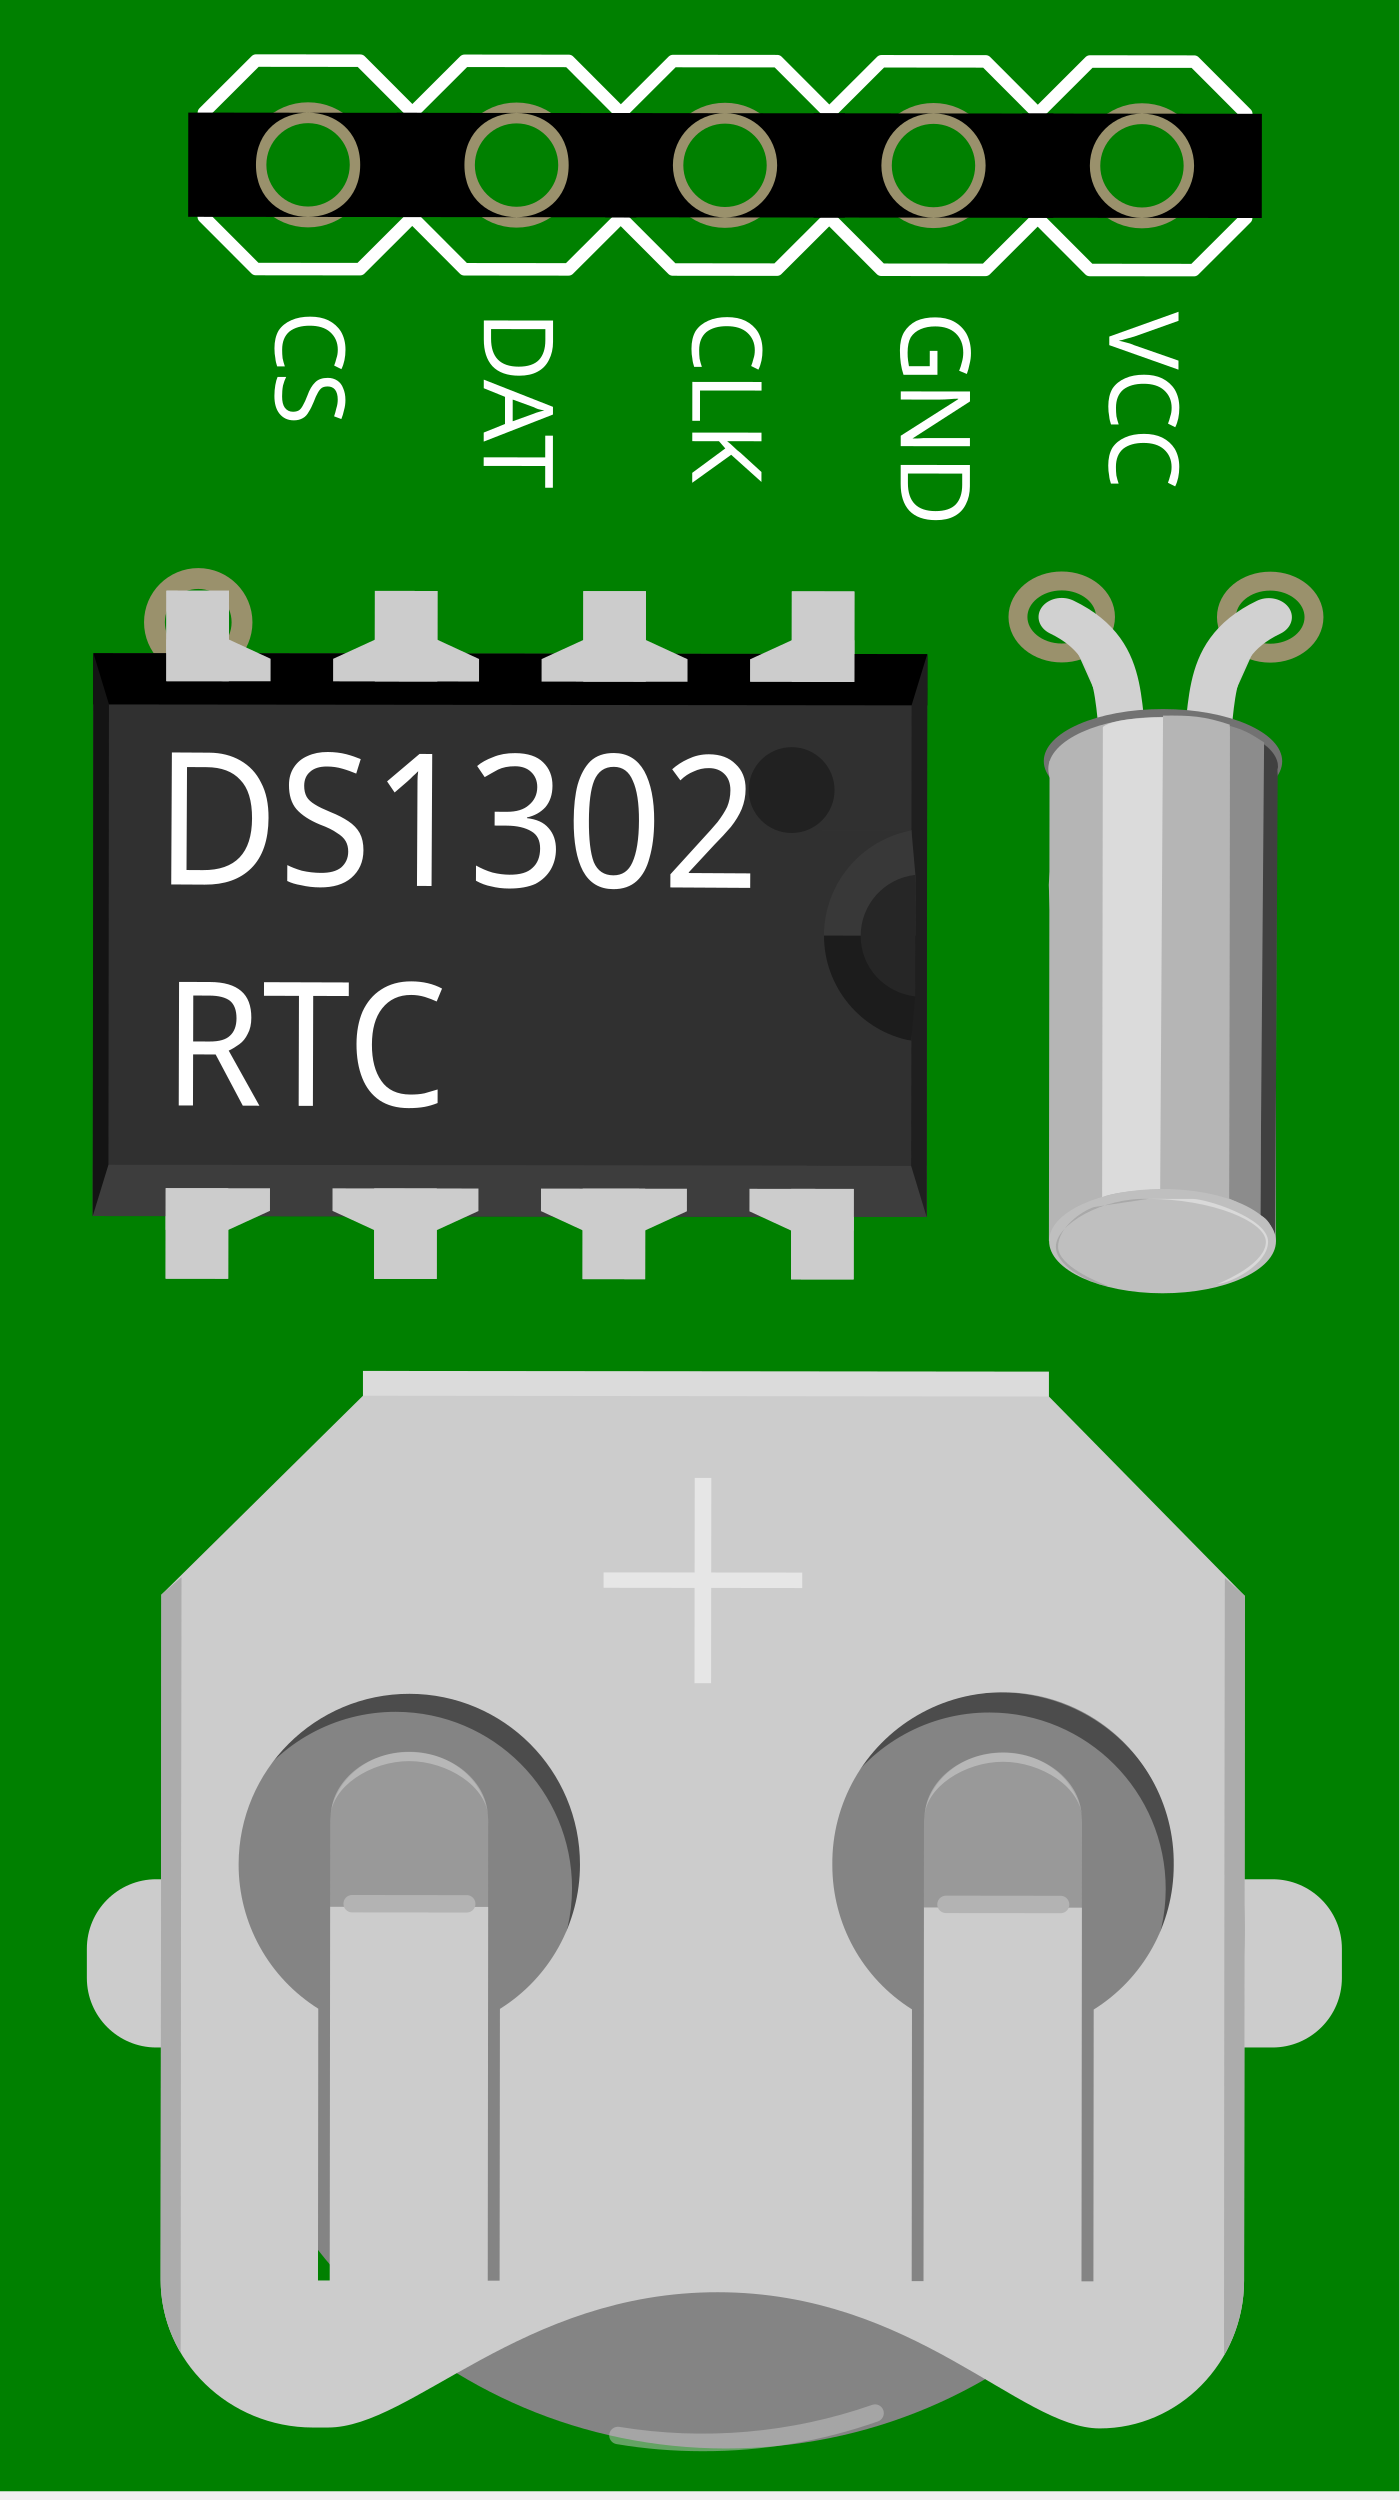
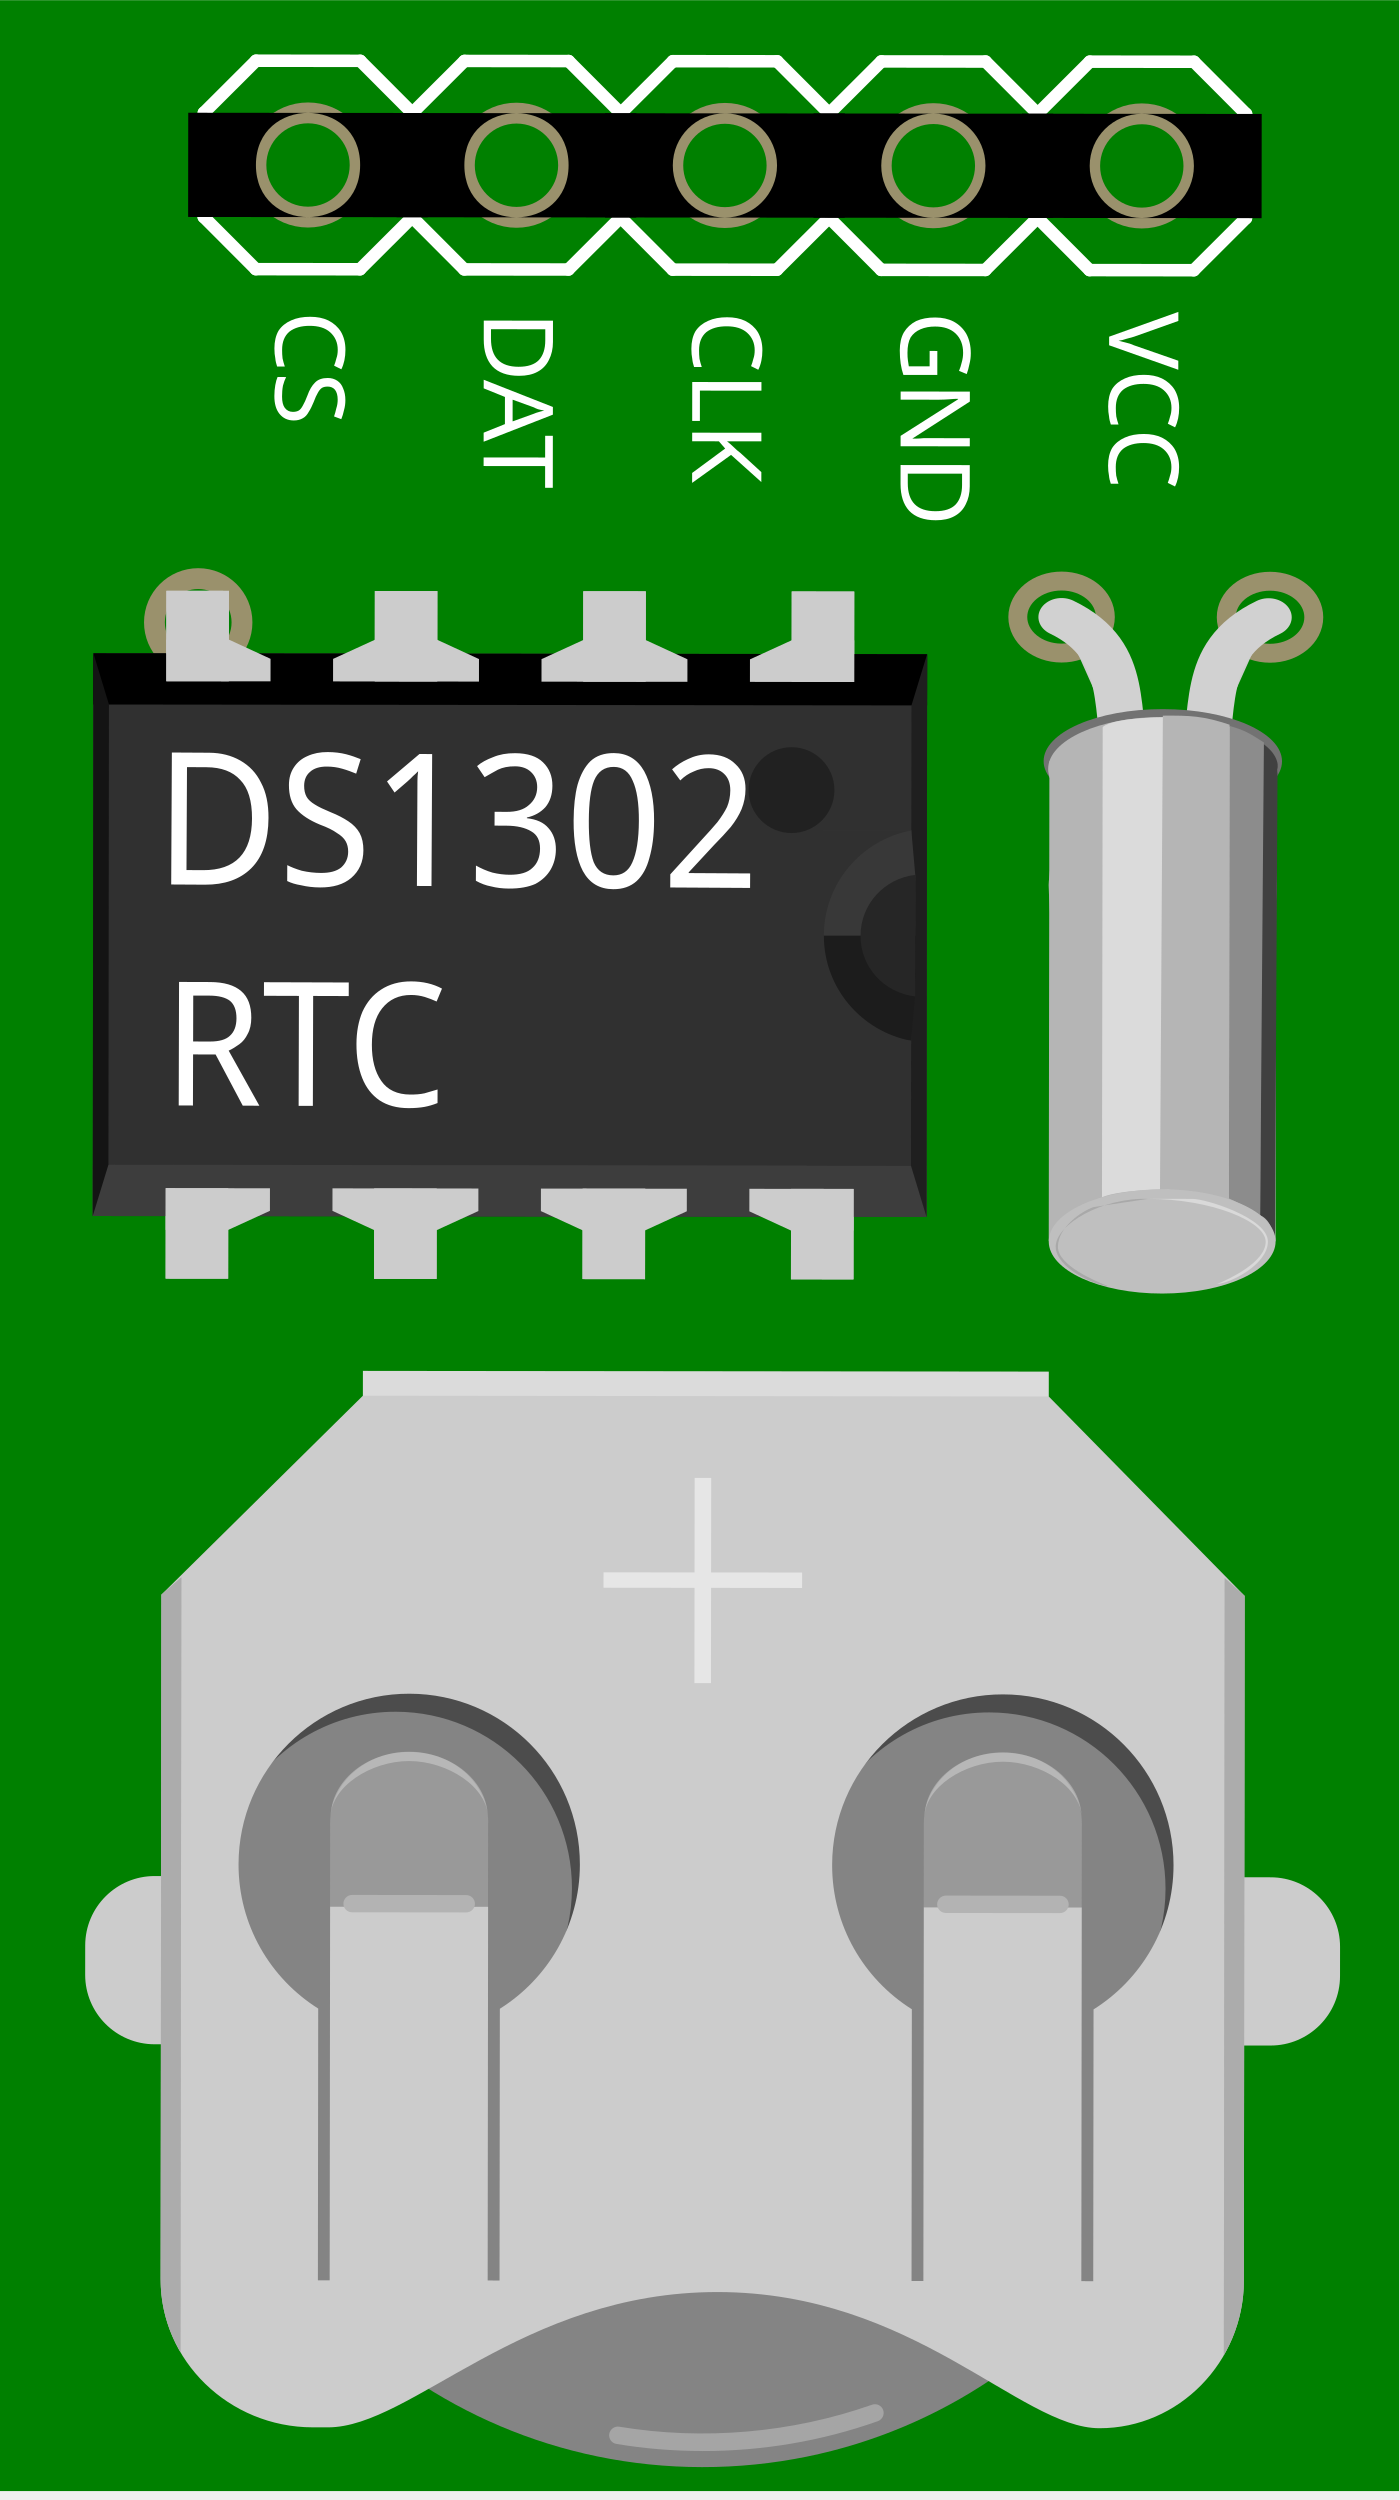
- <svg xmlns="http://www.w3.org/2000/svg" height="115.123" version="1.2" viewBox="0 0 48.327 86.342" width="64.436">
-   <path fill="green" d="M0 0h48.327v86.04H0z" />
-   <g transform="rotate(90.065 22.776 22.722)">
-     <text font-size="3.341" x="10.8" y="21.6" font-family="OCRA" fill="#fff" stroke-width="0">CLK</text>
-   </g>
-   <g transform="rotate(90.065 22.776 22.722)">
-     <text font-size="3.341" x="10.8" y="28.8" font-family="OCRA" fill="#fff" stroke-width="0">DAT</text>
-   </g>
-   <g transform="rotate(90.065 22.776 22.722)">
-     <text font-size="3.341" x="10.8" y="14.4" font-family="OCRA" fill="#fff" stroke-width="0">GND</text>
-   </g>
-   <g transform="rotate(90.065 22.776 22.722)">
-     <text font-size="3.341" x="10.8" y="7.2" font-family="OCRA" fill="#fff" stroke-width="0">VCC</text>
-   </g>
-   <g transform="rotate(90.065 22.776 22.722)">
-     <text font-size="3.341" x="10.8" y="36" font-family="OCRA" fill="#fff" stroke-width="0">CS</text>
-   </g>
-   <g transform="rotate(90.065 22.437 22.384)">
-     <path stroke="#fff" stroke-width=".432" stroke-linecap="round" d="M2.16 14.4v-3.6M2.16 10.8L3.96 9M3.96 9h3.6M7.56 9l1.8 1.8M3.96 23.4l-1.8-1.8M2.16 21.6V18M2.16 18l1.8-1.8M3.96 16.2h3.6M7.56 16.2l1.8 1.8M9.36 18v3.6M9.36 21.6l-1.8 1.8M2.16 14.4l1.8 1.8M7.56 16.2l1.8-1.8M9.36 10.8v3.6M2.16 36v-3.6M2.16 32.4l1.8-1.8M3.96 30.6h3.6M7.56 30.6l1.8 1.8M3.96 30.6l-1.8-1.8M2.16 28.8v-3.6M2.16 25.2l1.8-1.8M3.96 23.4h3.6M7.56 23.4l1.8 1.8M9.36 25.2v3.6M9.36 28.8l-1.8 1.8M3.96 37.8h3.6M2.16 36l1.8 1.8M7.56 37.8l1.8-1.8M9.36 32.4V36M2.16 7.2V3.6M2.16 3.6l1.8-1.8M3.96 1.8h3.6M7.56 1.8l1.8 1.8M2.16 7.2L3.96 9M7.56 9l1.8-1.8M9.36 3.6v3.6" />
-   </g>
-   <g transform="rotate(90.065 24.3 24.245)" />
-   <circle cx="21.484" cy="-6.871" r="1.512" transform="rotate(90.065)" fill="none" stroke="#9a916c" stroke-width=".72" />
-   <circle cx="5.681" cy="-10.646" r="1.8" transform="rotate(90.065)" fill="none" stroke="#9a916c" stroke-width=".72" />
-   <path d="M14.778 7.497l-8.28-.009.004-3.6 8.28.01-.004 3.6M12.44 5.694c.003-2.4-3.597-2.405-3.6-.004-.003 2.4 3.597 2.404 3.6.004z" />
-   <circle cx="5.681" cy="-17.846" r="1.8" transform="rotate(90.065)" fill="none" stroke="#9a916c" stroke-width=".72" />
-   <path d="M21.978 7.506l-8.28-.01.004-3.6 8.28.01-.004 3.6M19.64 5.703c.002-2.4-3.598-2.404-3.6-.004-.003 2.4 3.597 2.404 3.6.004z" />
-   <circle cx="5.681" cy="-25.046" r="1.8" transform="rotate(90.065)" fill="none" stroke="#9a916c" stroke-width=".72" />
-   <path d="M29.178 7.514l-8.28-.01.004-3.6 8.28.01-.004 3.6M26.84 5.71a1.8 1.8 0 1 0-3.6-.004 1.8 1.8 0 1 0 3.6.004z" />
-   <circle cx="5.681" cy="-32.246" r="1.8" transform="rotate(90.065)" fill="none" stroke="#9a916c" stroke-width=".72" />
-   <path d="M36.378 7.522l-8.28-.01.004-3.6 8.28.01-.004 3.6M34.04 5.719a1.8 1.8 0 1 0-3.6-.004 1.8 1.8 0 1 0 3.6.004z" />
-   <circle cx="5.681" cy="-39.446" r="1.8" transform="rotate(90.065)" fill="none" stroke="#9a916c" stroke-width=".72" />
-   <path d="M43.578 7.53l-8.28-.01.004-3.6 8.28.01-.004 3.6M41.24 5.727a1.8 1.8 0 1 0-3.6-.004 1.8 1.8 0 1 0 3.6.004z" />
-   <ellipse cx="21.274" cy="-43.898" transform="rotate(90.078) skewX(.025)" rx="1.244" ry="1.512" fill="none" stroke="#9a916c" stroke-width=".653" />
-   <ellipse cx="21.274" cy="-36.698" transform="rotate(90.078) skewX(.025)" rx="1.244" ry="1.512" fill="none" stroke="#9a916c" stroke-width=".653" />
-   <rect height="4.649" rx="1.92" width="34.676" x="-77.737" y="-43.208" fill="#ccc" transform="matrix(1.25 0 0 -1.25 100.171 16.704)" />
-   <circle cx="51.789" cy="93.919" r="10.744" fill="#848484" transform="scale(-1.66699 1.66699) rotate(-.065 -47523.959 58977)" />
-   <path d="M24.25 84.657a18.094 18.094 0 0 0 6.073-1.03.303.303 0 0 0 .184-.386.3.3 0 0 0-.384-.184 17.777 17.777 0 0 1-8.732.76.301.301 0 1 0-.099.594c.972.165 1.966.245 2.958.246z" fill="#c6c6c6" opacity=".5" />
-   <path d="M40.26 65.244a6.093 6.093 0 0 0-6.085-6.1 6.08 6.08 0 0 0-5.146 2.83 6.088 6.088 0 0 1 11.61 2.58 6.07 6.07 0 0 1-.952 3.254c.363-.78.572-1.647.573-2.564zM19.756 65.22a6.094 6.094 0 0 0-6.086-6.099 6.082 6.082 0 0 0-5.148 2.83 6.093 6.093 0 0 1 5.527-3.52 6.093 6.093 0 0 1 6.084 6.099 6.044 6.044 0 0 1-.953 3.255c.364-.78.575-1.647.576-2.564z" fill="#020202" opacity=".43" />
-   <g fill="#999">
-     <path d="M37.37 62.984c0-1.358-1.22-2.46-2.727-2.462-1.507-.002-2.73 1.096-2.732 2.456l-.003 2.901 5.456.006.005-2.9zM16.864 62.961c.002-1.358-1.219-2.46-2.727-2.462-1.507-.002-2.731 1.096-2.733 2.456l-.003 2.9 5.456.007.003-2.9h.004z" />
-   </g>
-   <path fill="#ccc" d="M16.86 65.859l-5.458-.006-.015 13.088 5.458.006zM37.366 65.882l-5.456-.006-.015 13.088 5.456.007z" />
-   <path d="M12.536 48.204v-.857l23.69.027v.857l6.767 6.887-.027 23.655c-.003 2.807-2.25 5.1-4.99 5.097-2.739-.004-6.409-4.697-13.181-4.704-6.775-.008-10.576 4.677-13.47 4.673h-.522c-2.894-.003-5.257-2.3-5.254-5.108l.026-23.656 6.96-6.87zm18.961 21.193l-.01 9.386 6.276.007.01-9.386a5.882 5.882 0 0 0 2.764-4.98 5.896 5.896 0 1 0-11.791-.014 5.875 5.875 0 0 0 2.751 4.987zm-20.505-.024l-.01 9.387 6.273.007.011-9.386a5.883 5.883 0 0 0 2.765-4.98 5.895 5.895 0 1 0-11.79-.014 5.873 5.873 0 0 0 2.75 4.986z" fill="#ccc" />
-   <path opacity=".3" fill="#fff" d="M36.225 47.374l-23.69-.026v.856l23.69.027z" />
-   <path d="M34.648 58.52a5.895 5.895 0 0 1 5.887 5.903 5.879 5.879 0 0 1-2.762 4.98l-.01 9.387-6.277-.007.01-9.387a5.882 5.882 0 0 1-2.753-4.986 5.899 5.899 0 0 1 5.905-5.89zM14.14 58.497a5.894 5.894 0 0 1 5.89 5.903 5.878 5.878 0 0 1-2.765 4.98l-.011 9.387-6.276-.007.01-9.387a5.884 5.884 0 0 1-2.752-4.986 5.9 5.9 0 0 1 5.904-5.89z" fill="none" />
-   <path d="M42.992 55.117l-.026 23.656a5.143 5.143 0 0 1-.692 2.57l.03-26.84z" fill="#898989" />
-   <path d="M42.992 55.117l-.026 23.656a5.143 5.143 0 0 1-.692 2.57l.03-26.84z" opacity=".3" fill="#fff" />
-   <path d="M5.574 55.075l.69-.598-.03 26.764a4.941 4.941 0 0 1-.686-2.512z" fill="#898989" />
-   <path d="M5.574 55.075l.69-.598-.03 26.764a4.941 4.941 0 0 1-.686-2.512z" opacity=".3" fill="#fff" />
-   <g>
-     <path d="M23.994 51.044l-.004 3.264-3.144-.003v.533l3.143.004-.003 3.29h.573l.003-3.29 3.144.004.001-.534-3.144-.003.004-3.265z" fill="#fff" opacity=".5" />
-   </g>
-   <g>
-     <path d="M32.672 66.072l3.94.004a.301.301 0 1 0 0-.601l-3.94-.005a.303.303 0 0 0-.302.3.3.3 0 0 0 .302.302z" fill="#b3b3b3" />
-   </g>
-   <g>
-     <path d="M12.162 66.049l3.94.004a.301.301 0 1 0 0-.601l-3.94-.005a.301.301 0 0 0 0 .602z" fill="#b3b3b3" />
-   </g>
-   <path d="M37.363 62.814c.001-1.256-1.232-2.281-2.72-2.283-1.488-.002-2.713 1.018-2.714 2.277.001-1.083 1.4-1.964 2.714-1.962 1.314.001 2.72.885 2.72 1.968zM16.853 62.791c.002-1.256-1.232-2.281-2.72-2.283-1.49-.002-2.713 1.018-2.715 2.277.002-1.083 1.4-1.964 2.715-1.962 1.313.001 2.721.885 2.72 1.968z" opacity=".3" fill="#fff" />
-   <g>
-     <path d="M52.26 20.085c1.452 2.489 4.063 1.74 6.405 2.357M52.26 27.235c1.452-2.488 4.063-1.74 6.405-2.357" fill="#ccc" fill-rule="evenodd" stroke="#d1d1d1" stroke-width="1.6" stroke-linecap="round" transform="matrix(-.00113 .82262 -1 -.00093 63.962 -21.656)" />
-     <g transform="matrix(-.64327 -.0006 .00072 -.52916 45.112 44.81)">
-       <ellipse cx="7.728" cy="34.992" rx="6.4" ry="3.403" fill="#727272" />
-       <g fill="#b5b5b5">
-         <path d="M13.885 34.481c0 1.877-2.754 3.402-6.158 3.402-1.7 0-3.241-.381-4.356-.997-1.115-.616-1.804-1.467-1.804-2.405 0-.939.69-1.791 1.804-2.407 1.115-.616 2.655-.998 4.356-.998 1.702 0 3.241.382 4.355.998 1.114.616 1.803 1.467 1.803 2.407z" />
-         <path d="M2.504 17.868c.557-.308 4.373-.499 5.223-.499.397 0 2.3.042 2.647.117.398.086 2.278.217 2.576.382.557.308.9 8.567.9 9.036 0 .729-.829 9.185-1.998 9.427-.168.034-1.865.062-2.046.08-.181.018-1.89.027-2.08.027-.851 0-4.666-.19-5.223-.498-.557-.309-.902-8.566-.902-9.036.001-.469.346-8.728.903-9.036z" />
-         <path d="M1.637 3.662h12.181v31.33H1.637V19.327z" />
-       </g>
-       <path d="M1.672 3.289l-.105 31.192s-.204.875.904 1.773V5.36c-.814-.404-.799-2.071-.799-2.071z" fill="#404040" />
-       <path d="M2.471 5.36l-.17 30.862c.764.6 1.062.813 1.844 1.076l.002-30.842C3.223 5.945 2.471 5.36 2.471 5.36z" fill="#8c8c8c" />
-       <path d="M7.291 7.051l-.14 30.814s3.188.062 3.808-.65l.004-30.69c-1.005.526-3.672.526-3.672.526z" fill="#dbdbdb" />
-       <path d="M4.147 6.42l-.001 30.961c1.412.568 2.095.603 3.582.587l.12-30.964c-1.641.26-3.701-.584-3.701-.584z" fill="#b5b5b5" />
-       <ellipse cx="7.727" cy="3.647" rx="6.091" ry="3.403" fill="#bfbfbf" transform="translate(-.009 .02)" />
-       <path d="M2.169 3.628c0-1.325 1.959-2.435 2.603-2.758C4.085.918 2.05 2.138 2.05 3.643c0 1.534 3.331 2.781 4.038 2.781h2.39c-3.31 0-6.309-1.433-6.309-2.796z" fill="#fff" opacity=".4" />
-       <path d="M10.612.718c.645.307 2.713 1.334 2.713 2.571 0 1.262-1.251 2.325-1.922 2.6 0 0-2.933.535-2.925.535 2.479.098 4.966-1.682 4.966-3.122 0-1.406-2.143-2.538-2.832-2.584z" fill="#878787" opacity=".4" />
-     </g>
-   </g>
-   <g>
-     <g transform="rotate(-179.935 16.013 22.086)">
-       <path fill="#303030" d="M0 2.16h28.8V21.6H0z" />
-       <path fill="#3d3d3d" d="M0 2.16h28.8v1.771H0z" />
-       <path d="M0 19.829h28.8V21.6H0z" />
-       <path fill="#141414" d="M28.8 2.16l-.54 1.771V19.83l.54 1.771z" />
-       <path fill="#1f1f1f" d="M0 2.16l.54 1.771V19.83L0 21.6z" />
-       <path fill="#1c1c1c" d="M.403 9.778v2.102H3.6v-3.6L.54 8.251z" />
-       <path fill="#383838" d="M3.6 11.88H.403v2.102l.137 1.534H3.6z" />
-       <path d="M.403 9.778v4.197a2.12 2.12 0 0 0 1.887-2.102c0-1.095-.821-1.973-1.887-2.095z" fill="#262626" />
-       <path d="M.54 3.931v4.313a3.7 3.7 0 0 1 3.017 3.629A3.702 3.702 0 0 1 .54 15.509v.007h3.6V3.931z" fill="#303030" />
-       <circle cx="4.68" cy="16.898" r="1.483" fill="#212121" />
-       <path fill="#ccc" d="M2.52 20.635h2.16v3.125H2.52z" />
-       <path fill="#ccc" d="M2.52 21.6h2.16v2.16H2.52z" />
-       <path fill="#ccc" d="M4.68 22.075l1.44-.662v-.778h-3.6v1.44zM2.52 0h2.16v3.125H2.52z" />
-       <path fill="#ccc" d="M2.52 0h2.16v2.16H2.52z" />
-       <path fill="#ccc" d="M4.68 1.685H2.52v1.44h3.6v-.778zM24.12 20.635h2.16v3.125h-2.16z" />
-       <path fill="#ccc" d="M24.12 21.6h2.16v2.16h-2.16z" />
-       <path fill="#ccc" d="M24.12 22.075h2.16v-1.44h-3.6v.778zM24.12 0h2.16v3.125h-2.16z" />
-       <path fill="#ccc" d="M24.12 0h2.16v2.16h-2.16z" />
-       <path fill="#ccc" d="M24.12 1.685l-1.44.662v.778h3.6v-1.44zM9.72 20.635h2.16v3.125H9.72z" />
-       <path fill="#ccc" d="M9.72 21.6h2.16v2.16H9.72z" />
-       <path fill="#ccc" d="M9.72 22.075h2.16l1.44-.662v-.778H8.28v.778zM9.72 0h2.16v3.125H9.72z" />
-       <path fill="#ccc" d="M9.72 0h2.16v2.16H9.72z" />
-       <path fill="#ccc" d="M11.88 1.685H9.72l-1.44.662v.778h5.04v-.778zM16.92 20.635h2.16v3.125h-2.16z" />
-       <path fill="#ccc" d="M16.92 21.6h2.16v2.16h-2.16z" />
-       <path fill="#ccc" d="M16.92 22.075h2.16l1.44-.662v-.778h-5.04v.778zM16.92 0h2.16v3.125h-2.16z" />
-       <path fill="#ccc" d="M16.92 0h2.16v2.16h-2.16z" />
-       <path fill="#ccc" d="M19.08 1.685h-2.16l-1.44.662v.778h5.04v-.778z" />
-     </g>
-   </g>
-   <g transform="matrix(1.40089 .00838 -.00768 1.52749 -65.214 21.319)">
-     <text font-size="4.176" x="50.4" y="5.76" font-family="OCRA" fill="#fff" stroke-width="0">DS1302</text>
-   </g>
-   <g transform="matrix(1.31072 .0042 -.00385 1.42964 -60.376 22.524)">
-     <text font-size="4.176" x="50.4" y="10.8" font-family="OCRA" fill="#fff" stroke-width="0">RTC</text>
+ <svg xmlns="http://www.w3.org/2000/svg" gorn="0" height="1.199in" id="svg4547" version="1.2" viewBox="0 0 48.327 86.342" width="0.671in" x="0in" y="0in">
+   <defs id="defs5246" />
+   <rect style="fill:#008000;fill-opacity:1;stroke-width:0.63" id="rect11885" width="48.327" height="86.04" x="-2.2308544e-015" y="1.9775848e-015" />
+   <g gorn="0.8" id="g4583" transform="rotate(90.06453,22.77616,22.7219)">
+     <text font-size="3.341" gorn="0.8.1" id="text4587" style="font-size:3.341px;font-family:OCRA;text-anchor:start;fill:#ffffff;stroke:none;stroke-width:0" x="10.8" y="21.6">CLK</text>
+   </g>
+   <g gorn="0.9" id="g4589" transform="rotate(90.06453,22.77616,22.7219)">
+     <text font-size="3.341" gorn="0.9.1" id="text4593" style="font-size:3.341px;font-family:OCRA;text-anchor:start;fill:#ffffff;stroke:none;stroke-width:0" x="10.8" y="28.8">DAT</text>
+   </g>
+   <g gorn="0.10" id="g4595" transform="rotate(90.06453,22.77616,22.7219)">
+     <text font-size="3.341" gorn="0.10.1" id="text4599" style="font-size:3.341px;font-family:OCRA;text-anchor:start;fill:#ffffff;stroke:none;stroke-width:0" x="10.8" y="14.4">GND</text>
+   </g>
+   <g gorn="0.11" id="g4601" transform="rotate(90.06453,22.77616,22.7219)">
+     <text font-size="3.341" gorn="0.11.1" id="text4605" style="font-size:3.341px;font-family:OCRA;text-anchor:start;fill:#ffffff;stroke:none;stroke-width:0" x="10.8" y="7.2">VCC</text>
+   </g>
+   <g gorn="0.12" id="g4607" transform="rotate(90.06453,22.77616,22.7219)">
+     <text font-size="3.341" gorn="0.12.1" id="text4611" style="font-size:3.341px;font-family:OCRA;text-anchor:start;fill:#ffffff;stroke:none;stroke-width:0" x="10.8" y="36">CS</text>
+   </g>
+   <g gorn="0.16" id="g4713" transform="rotate(90.06453,22.43743,22.38354)">
+     <g gorn="0.16.1" id="g4717">
+       <line gorn="0.16.1.1" id="line4721" style="stroke:#ffffff;stroke-width:0.432;stroke-linecap:round" x1="2.16" x2="2.16" y1="14.4" y2="10.8" />
+       <line gorn="0.16.1.2" id="line4723" style="stroke:#ffffff;stroke-width:0.432;stroke-linecap:round" x1="2.16" x2="3.96" y1="10.8" y2="9" />
+       <line gorn="0.16.1.3" id="line4725" style="stroke:#ffffff;stroke-width:0.432;stroke-linecap:round" x1="3.96" x2="7.56" y1="9" y2="9" />
+       <line gorn="0.16.1.4" id="line4727" style="stroke:#ffffff;stroke-width:0.432;stroke-linecap:round" x1="7.56" x2="9.36" y1="9" y2="10.8" />
+       <line gorn="0.16.1.5" id="line4729" style="stroke:#ffffff;stroke-width:0.432;stroke-linecap:round" x1="3.96" x2="2.16" y1="23.4" y2="21.6" />
+       <line gorn="0.16.1.6" id="line4731" style="stroke:#ffffff;stroke-width:0.432;stroke-linecap:round" x1="2.16" x2="2.16" y1="21.6" y2="18" />
+       <line gorn="0.16.1.7" id="line4733" style="stroke:#ffffff;stroke-width:0.432;stroke-linecap:round" x1="2.16" x2="3.96" y1="18" y2="16.2" />
+       <line gorn="0.16.1.8" id="line4735" style="stroke:#ffffff;stroke-width:0.432;stroke-linecap:round" x1="3.96" x2="7.56" y1="16.2" y2="16.2" />
+       <line gorn="0.16.1.9" id="line4737" style="stroke:#ffffff;stroke-width:0.432;stroke-linecap:round" x1="7.56" x2="9.36" y1="16.2" y2="18" />
+       <line gorn="0.16.1.10" id="line4739" style="stroke:#ffffff;stroke-width:0.432;stroke-linecap:round" x1="9.36" x2="9.36" y1="18" y2="21.6" />
+       <line gorn="0.16.1.11" id="line4741" style="stroke:#ffffff;stroke-width:0.432;stroke-linecap:round" x1="9.36" x2="7.56" y1="21.6" y2="23.4" />
+       <line gorn="0.16.1.12" id="line4743" style="stroke:#ffffff;stroke-width:0.432;stroke-linecap:round" x1="2.16" x2="3.96" y1="14.4" y2="16.2" />
+       <line gorn="0.16.1.13" id="line4745" style="stroke:#ffffff;stroke-width:0.432;stroke-linecap:round" x1="7.56" x2="9.36" y1="16.2" y2="14.4" />
+       <line gorn="0.16.1.14" id="line4747" style="stroke:#ffffff;stroke-width:0.432;stroke-linecap:round" x1="9.36" x2="9.36" y1="10.8" y2="14.4" />
+       <line gorn="0.16.1.15" id="line4749" style="stroke:#ffffff;stroke-width:0.432;stroke-linecap:round" x1="2.16" x2="2.16" y1="36" y2="32.4" />
+       <line gorn="0.16.1.16" id="line4751" style="stroke:#ffffff;stroke-width:0.432;stroke-linecap:round" x1="2.16" x2="3.96" y1="32.4" y2="30.6" />
+       <line gorn="0.16.1.17" id="line4753" style="stroke:#ffffff;stroke-width:0.432;stroke-linecap:round" x1="3.96" x2="7.56" y1="30.6" y2="30.6" />
+       <line gorn="0.16.1.18" id="line4755" style="stroke:#ffffff;stroke-width:0.432;stroke-linecap:round" x1="7.56" x2="9.36" y1="30.6" y2="32.4" />
+       <line gorn="0.16.1.19" id="line4757" style="stroke:#ffffff;stroke-width:0.432;stroke-linecap:round" x1="3.96" x2="2.16" y1="30.6" y2="28.8" />
+       <line gorn="0.16.1.20" id="line4759" style="stroke:#ffffff;stroke-width:0.432;stroke-linecap:round" x1="2.16" x2="2.16" y1="28.8" y2="25.2" />
+       <line gorn="0.16.1.21" id="line4761" style="stroke:#ffffff;stroke-width:0.432;stroke-linecap:round" x1="2.16" x2="3.96" y1="25.2" y2="23.4" />
+       <line gorn="0.16.1.22" id="line4763" style="stroke:#ffffff;stroke-width:0.432;stroke-linecap:round" x1="3.96" x2="7.56" y1="23.4" y2="23.4" />
+       <line gorn="0.16.1.23" id="line4765" style="stroke:#ffffff;stroke-width:0.432;stroke-linecap:round" x1="7.56" x2="9.36" y1="23.4" y2="25.2" />
+       <line gorn="0.16.1.24" id="line4767" style="stroke:#ffffff;stroke-width:0.432;stroke-linecap:round" x1="9.36" x2="9.36" y1="25.2" y2="28.8" />
+       <line gorn="0.16.1.25" id="line4769" style="stroke:#ffffff;stroke-width:0.432;stroke-linecap:round" x1="9.36" x2="7.56" y1="28.8" y2="30.6" />
+       <line gorn="0.16.1.26" id="line4771" style="stroke:#ffffff;stroke-width:0.432;stroke-linecap:round" x1="3.96" x2="7.56" y1="37.8" y2="37.8" />
+       <line gorn="0.16.1.27" id="line4773" style="stroke:#ffffff;stroke-width:0.432;stroke-linecap:round" x1="2.16" x2="3.96" y1="36" y2="37.8" />
+       <line gorn="0.16.1.28" id="line4775" style="stroke:#ffffff;stroke-width:0.432;stroke-linecap:round" x1="7.56" x2="9.36" y1="37.8" y2="36" />
+       <line gorn="0.16.1.29" id="line4777" style="stroke:#ffffff;stroke-width:0.432;stroke-linecap:round" x1="9.36" x2="9.36" y1="32.4" y2="36" />
+       <line gorn="0.16.1.30" id="line4779" style="stroke:#ffffff;stroke-width:0.432;stroke-linecap:round" x1="2.16" x2="2.16" y1="7.2" y2="3.6" />
+       <line gorn="0.16.1.31" id="line4781" style="stroke:#ffffff;stroke-width:0.432;stroke-linecap:round" x1="2.16" x2="3.96" y1="3.6" y2="1.8" />
+       <line gorn="0.16.1.32" id="line4783" style="stroke:#ffffff;stroke-width:0.432;stroke-linecap:round" x1="3.96" x2="7.56" y1="1.8" y2="1.8" />
+       <line gorn="0.16.1.33" id="line4785" style="stroke:#ffffff;stroke-width:0.432;stroke-linecap:round" x1="7.56" x2="9.36" y1="1.8" y2="3.6" />
+       <line gorn="0.16.1.34" id="line4787" style="stroke:#ffffff;stroke-width:0.432;stroke-linecap:round" x1="2.16" x2="3.96" y1="7.2" y2="9" />
+       <line gorn="0.16.1.35" id="line4789" style="stroke:#ffffff;stroke-width:0.432;stroke-linecap:round" x1="7.56" x2="9.36" y1="9" y2="7.2" />
+       <line gorn="0.16.1.36" id="line4791" style="stroke:#ffffff;stroke-width:0.432;stroke-linecap:round" x1="9.36" x2="9.36" y1="3.6" y2="7.2" />
+     </g>
+   </g>
+   <g gorn="0.20" id="g4931" transform="rotate(90.06453,24.3005,24.24451)">
+     <g gorn="0.20.1" id="g4935">
+       </g>
+   </g>
+   <circle connectorname="VCC" cx="21.484" cy="-6.871" gorn="0.41" id="connector12pin" r="1.512" style="fill:none;stroke:#9a916c;stroke-width:0.72" transform="rotate(90.06453)" />
+   <circle connectorname="CS" cx="5.681" cy="-10.646" gorn="0.43" id="connector13pin" r="1.8" style="fill:none;stroke:#9a916c;stroke-width:0.72" transform="rotate(90.06453)" />
+   <path d="m 14.778,7.497 -8.28,-0.009 0.004,-3.6 8.28,0.009 -0.004,3.6 M 12.44,5.695 c 0.003,-2.4 -3.597,-2.405 -3.6,-0.004 -0.003,2.4 3.597,2.405 3.6,0.004 z" gorn="0.44" id="path4971" style="fill:#000000;stroke:none;stroke-width:0" />
+   <circle connectorname="DAT" cx="5.681" cy="-17.846" gorn="0.45" id="connector14pin" r="1.8" style="fill:none;stroke:#9a916c;stroke-width:0.72" transform="rotate(90.06453)" />
+   <path d="m 21.978,7.506 -8.28,-0.009 0.004,-3.6 8.28,0.009 -0.004,3.6 M 19.64,5.703 c 0.002,-2.4 -3.598,-2.404 -3.6,-0.004 -0.003,2.4 3.597,2.405 3.6,0.004 z" gorn="0.46" id="path4974" style="fill:#000000;stroke:none;stroke-width:0" />
+   <circle connectorname="CLK" cx="5.681" cy="-25.046" gorn="0.47" id="connector15pin" r="1.8" style="fill:none;stroke:#9a916c;stroke-width:0.72" transform="rotate(90.06453)" />
+   <path d="m 29.178,7.514 -8.28,-0.009 0.004,-3.6 8.28,0.009 -0.004,3.6 M 26.84,5.711 a 1.8,1.8 0 1 0 -3.6,-0.004 1.8,1.8 0 1 0 3.6,0.004 z" gorn="0.48" id="path4977" style="fill:#000000;stroke:none;stroke-width:0" />
+   <circle connectorname="VCC" cx="5.681" cy="-32.246" gorn="0.49" id="connector16pin" r="1.8" style="fill:none;stroke:#9a916c;stroke-width:0.72" transform="rotate(90.06453)" />
+   <path d="m 36.378,7.522 -8.28,-0.009 0.004,-3.6 8.28,0.009 -0.004,3.6 m -2.338,-1.803 a 1.8,1.8 0 1 0 -3.6,-0.004 1.8,1.8 0 1 0 3.6,0.004 z" gorn="0.50" id="path4980" style="fill:#000000;stroke:none;stroke-width:0" />
+   <circle connectorname="GND" cx="5.681" cy="-39.446" gorn="0.51" id="connector17pin" r="1.8" style="fill:none;stroke:#9a916c;stroke-width:0.72" transform="rotate(90.06453)" />
+   <path d="m 43.578,7.53 -8.28,-0.009 0.004,-3.6 8.28,0.009 -0.004,3.6 M 41.24,5.727 a 1.8,1.8 0 1 0 -3.6,-0.004 1.8,1.8 0 1 0 3.6,0.004 z" gorn="0.52" id="path4983" style="fill:#000000;stroke:none;stroke-width:0" />
+   <ellipse connectorname="N$15" cx="21.274" cy="-43.898" gorn="0.53" id="connector18pin" style="fill:none;stroke:#9a916c;stroke-width:0.653" transform="matrix(-0.00136916,0.9999991,-0.9999996,-9.2651216e-4,0,0)" rx="1.244" ry="1.512" />
+   <ellipse connectorname="2" cx="21.274" cy="-36.698" gorn="0.54" id="connector19pin" style="fill:none;stroke:#9a916c;stroke-width:0.653" transform="matrix(-0.00136916,0.9999991,-0.9999996,-9.2651216e-4,0,0)" rx="1.244" ry="1.512" />
+   <g id="g8061" transform="rotate(0.06453,-42028.393,2656.676)">
+     <g gorn="0.59.0" id="cr1220-thm">
+       <g id="g8058" transform="rotate(180,21.6726,18.9262)">
+         <g gorn="0.59.0.0.0" id="g4992">
+           <defs id="defs82" />
+           <g id="g8055" transform="matrix(1.25,0,0,-1.25,-53.8261,68.5947)">
+             <g gorn="0.59.0.0.0.2.0" id="g14576">
+               <g id="g7999" transform="scale(-1)">
+                 <rect gorn="0.59.0.0.0.2.0.0.0" height="4.649" id="rect7116" rx="1.92" style="opacity:1;fill:#cccccc;fill-opacity:1;stroke:none;stroke-opacity:1" width="34.676" x="-77.737" y="-43.208" />
+               </g>
+               <g id="g8003" transform="matrix(1.33359,0,0,1.33359,-8.38944,-84.7022)">
+                 <g gorn="0.59.0.0.0.2.0.1.0" id="g10" style="fill:#848484;fill-opacity:1">
+                   <circle cx="51.789" cy="93.919" gorn="0.59.0.0.0.2.0.1.0.0" id="circle12" r="10.744" style="fill:#848484;fill-opacity:1" />
+                 </g>
+               </g>
+               <g id="g8007" transform="matrix(1.33359,0,0,1.33359,-8.38944,-84.7022)">
+                 <g gorn="0.59.0.0.0.2.0.2.0" id="g14" style="opacity:0.5">
+                   <path d="m 51.789,104.33 c -1.249,0 -2.474,-0.208 -3.642,-0.623 -0.093,-0.035 -0.144,-0.138 -0.11,-0.231 0.033,-0.094 0.136,-0.143 0.23,-0.11 1.667,0.589 3.493,0.748 5.238,0.462 0.095,-0.017 0.191,0.051 0.207,0.149 0.016,0.098 -0.051,0.193 -0.148,0.207 -0.583,0.098 -1.18,0.145 -1.775,0.145 z" gorn="0.59.0.0.0.2.0.2.0.0" id="path16" style="fill:#c6c6c6" />
+                 </g>
+               </g>
+               <g id="g8012" transform="matrix(1.33359,0,0,1.33359,-8.38944,-84.7022)">
+                 <g gorn="0.59.0.0.0.2.0.3.0" id="g18" style="opacity:0.43">
+                   <g gorn="0.59.0.0.0.2.0.3.0.0" id="g20">
+                     <path d="m 42.198,92.673 c 0,-2.018 1.636,-3.655 3.654,-3.655 1.299,0 2.438,0.68 3.085,1.701 -0.581,-1.248 -1.843,-2.116 -3.311,-2.116 -2.019,0 -3.655,1.636 -3.655,3.655 0,0.719 0.211,1.388 0.569,1.953 -0.218,-0.468 -0.342,-0.988 -0.342,-1.539 z" gorn="0.59.0.0.0.2.0.3.0.0.0" id="path22" style="fill:#020202" />
+                   </g>
+                 </g>
+               </g>
+               <g id="g8017" transform="matrix(1.33359,0,0,1.33359,-8.38944,-84.7022)">
+                 <g gorn="0.59.0.0.0.2.0.4.0" id="g24" style="opacity:0.43">
+                   <g gorn="0.59.0.0.0.2.0.4.0.0" id="g26">
+                     <path d="m 54.498,92.673 c 0,-2.018 1.636,-3.655 3.655,-3.655 1.299,0 2.439,0.68 3.086,1.701 -0.582,-1.248 -1.844,-2.116 -3.313,-2.116 -2.017,0 -3.654,1.636 -3.654,3.655 0,0.719 0.21,1.388 0.57,1.953 C 54.624,93.744 54.498,93.224 54.498,92.673 Z" gorn="0.59.0.0.0.2.0.4.0.0.0" id="path28" style="fill:#020202" />
+                   </g>
+                 </g>
+               </g>
+               <g id="g8022" transform="matrix(1.33359,0,0,1.33359,-8.38944,-84.7022)">
+                 <g gorn="0.59.0.0.0.2.0.5.0" id="g34" style="fill:#999999">
+                   <path d="m 43.934,91.32 c 0,-0.815 0.733,-1.475 1.637,-1.475 0.904,0 1.637,0.659 1.637,1.475 v 1.74 h -3.273 l -0.001,-1.74 v 0 z" gorn="0.59.0.0.0.2.0.5.0.0" id="path36" style="fill:#999999" />
+                   <path d="m 56.234,91.32 c 0,-0.815 0.733,-1.475 1.638,-1.475 0.904,0 1.638,0.659 1.638,1.475 v 1.74 H 56.237 V 91.32 h -0.003 z" gorn="0.59.0.0.0.2.0.5.0.1" id="path38" style="fill:#999999" />
+                 </g>
+               </g>
+               <rect gorn="0.59.0.0.0.2.0.6" height="10.471" id="rect40" style="fill:#cccccc" width="4.366" x="66.605" y="39.399" />
+               <rect gorn="0.59.0.0.0.2.0.7" height="10.471" id="rect42" style="fill:#cccccc" width="4.365" x="50.2" y="39.399" />
+               <g id="g8028" transform="matrix(1.33359,0,0,1.33359,-8.38944,-84.7022)">
+                 <g gorn="0.59.0.0.0.2.0.8.0" id="g44" style="fill:#cccccc">
+                   <path d="M 58.841,82.47 V 81.956 H 44.63 v 0.514 l -4.064,4.127 v 14.191 c 0,1.684 1.347,3.06 2.989,3.06 1.644,0 3.848,-2.813 7.911,-2.813 4.064,0 6.341,2.813 8.077,2.813 h 0.313 c 1.736,0 3.155,-1.377 3.155,-3.06 V 86.597 L 58.841,82.47 Z M 47.452,95.17 v 5.631 H 43.687 V 95.17 c -0.993,-0.625 -1.654,-1.729 -1.654,-2.989 0,-1.954 1.584,-3.537 3.537,-3.537 1.953,0 3.537,1.585 3.537,3.537 6.4e-4,1.26 -0.66,2.365 -1.654,2.989 z m 12.301,0 v 5.631 H 55.989 V 95.17 c -0.993,-0.625 -1.655,-1.729 -1.655,-2.989 0,-1.954 1.583,-3.537 3.537,-3.537 1.953,0 3.536,1.585 3.536,3.537 0.001,1.26 -0.66,2.365 -1.654,2.989 z" gorn="0.59.0.0.0.2.0.8.0.0" id="path46" style="fill:#cccccc" />
+                 </g>
+               </g>
+               <rect enable-background="new    " gorn="0.59.0.0.0.2.0.9" height="0.685" id="rect48" style="opacity:0.3;fill:#ffffff" width="18.952" x="51.129" y="24.594" />
+               <g id="g8038" transform="matrix(1.33359,0,0,1.33359,-8.38944,-84.7022)">
+                 <g gorn="0.59.0.0.0.2.0.10.0" id="g50">
+                   <path d="m 45.569,88.644 c -1.953,0 -3.536,1.584 -3.536,3.537 0,1.261 0.661,2.365 1.654,2.989 v 5.631 h 3.765 v -5.631 c 0.993,-0.626 1.655,-1.729 1.655,-2.989 -6.4e-4,-1.953 -1.584,-3.537 -3.538,-3.537 z" gorn="0.59.0.0.0.2.0.10.0.0" id="path52" style="fill:none" />
+                   <path d="m 57.871,88.644 c -1.955,0 -3.537,1.584 -3.537,3.537 0,1.261 0.662,2.365 1.655,2.989 v 5.631 h 3.765 v -5.631 c 0.993,-0.626 1.654,-1.729 1.654,-2.989 -0.001,-1.953 -1.585,-3.537 -3.538,-3.537 z" gorn="0.59.0.0.0.2.0.10.0.1" id="path54" style="fill:none" />
+                   <path d="m 40.566,86.597 v 14.191 c 0,0.563 0.152,1.088 0.413,1.542 V 86.229 Z" gorn="0.59.0.0.0.2.0.10.0.2" id="path56" style="fill:#898989" />
+                   <path d="m 40.566,86.597 v 14.191 c 0,0.563 0.152,1.088 0.413,1.542 V 86.229 Z" enable-background="new    " gorn="0.59.0.0.0.2.0.10.0.3" id="path58" style="opacity:0.3;fill:#ffffff" />
+                   <path d="m 63.012,86.597 -0.413,-0.359 v 16.055 c 0.262,-0.445 0.413,-0.959 0.413,-1.507 z" gorn="0.59.0.0.0.2.0.10.0.4" id="path60" style="fill:#898989" />
+                   <path d="m 63.012,86.597 -0.413,-0.359 v 16.055 c 0.262,-0.445 0.413,-0.959 0.413,-1.507 z" enable-background="new    " gorn="0.59.0.0.0.2.0.10.0.5" id="path62" style="opacity:0.3;fill:#ffffff" />
+                 </g>
+               </g>
+               <g id="g8042" transform="matrix(1.33359,0,0,1.33359,-8.38944,-84.7022)">
+                 <g gorn="0.59.0.0.0.2.0.11.0" id="g64" style="opacity:0.5">
+                   <path d="m 51.965,84.166 v 1.958 h 1.886 v 0.32 H 51.965 v 1.974 H 51.622 V 86.444 h -1.886 v -0.32 h 1.886 v -1.958 z" gorn="0.59.0.0.0.2.0.11.0.0" id="path66" style="fill:#ffffff" />
+                 </g>
+               </g>
+               <g id="g8046" transform="matrix(1.33359,0,0,1.33359,-8.38944,-84.7022)">
+                 <g gorn="0.59.0.0.0.2.0.12.0" id="g68" style="fill:#b3b3b3">
+                   <path d="m 46.749,93.175 h -2.364 c -0.1,0 -0.181,-0.081 -0.181,-0.18 0,-0.099 0.081,-0.18 0.181,-0.18 h 2.364 c 0.1,0 0.181,0.082 0.181,0.18 6.4e-4,0.1 -0.081,0.18 -0.181,0.18 z" gorn="0.59.0.0.0.2.0.12.0.0" id="path70" style="fill:#b3b3b3" />
+                 </g>
+               </g>
+               <g id="g8050" transform="matrix(1.33359,0,0,1.33359,-8.38944,-84.7022)">
+                 <g gorn="0.59.0.0.0.2.0.13.0" id="g72" style="fill:#b3b3b3">
+                   <path d="m 59.053,93.175 h -2.364 c -0.1,0 -0.181,-0.081 -0.181,-0.18 0,-0.099 0.081,-0.18 0.181,-0.18 h 2.364 c 0.099,0 0.18,0.082 0.18,0.18 0,0.1 -0.081,0.18 -0.18,0.18 z" gorn="0.59.0.0.0.2.0.13.0.0" id="path74" style="fill:#b3b3b3" />
+                 </g>
+               </g>
+               <path d="m 50.205,36.945 c 0,-1.005 0.987,-1.824 2.177,-1.824 1.191,0 2.17,0.817 2.17,1.824 0,-0.866 -1.119,-1.572 -2.17,-1.572 -1.051,0 -2.177,0.706 -2.177,1.572 z" enable-background="new    " gorn="0.59.0.0.0.2.0.14" id="path76" style="opacity:0.3;fill:#ffffff" />
+               <path d="m 66.613,36.945 c 0,-1.005 0.987,-1.824 2.178,-1.824 1.191,0 2.17,0.817 2.17,1.824 0,-0.866 -1.118,-1.572 -2.17,-1.572 -1.051,0 -2.178,0.706 -2.178,1.572 z" enable-background="new    " gorn="0.59.0.0.0.2.0.15" id="path78" style="opacity:0.3;fill:#ffffff" />
+             </g>
+           </g>
+         </g>
+       </g>
+     </g>
+   </g>
+   <g id="g8150" transform="matrix(-0.0011263,0.8226183,-0.9999994,-9.2651197e-4,54.8361,29.06903)">
+     <g gorn="0.62.0" id="tc38h">
+       <g id="g8147" transform="rotate(90,4.3848,14.6033)">
+         <g gorn="0.62.0.0.0" id="g5144">
+           <defs id="defs53" />
+           <g id="g8144" transform="rotate(-90,30.6928,49.9681)">
+             <g gorn="0.62.0.0.0.2.0" id="g10646">
+               <path d="m 52.26,20.085 c 1.452,2.489 4.062,1.739 6.404,2.357" gorn="0.62.0.0.0.2.0.0" id="path10642" style="fill:#cccccc;fill-opacity:1;fill-rule:evenodd;stroke:#d1d1d1;stroke-width:1.6;stroke-linecap:round;stroke-linejoin:miter;stroke-miterlimit:4;stroke-dasharray:none;stroke-opacity:1" />
+               <path d="m 52.26,27.235 c 1.452,-2.489 4.062,-1.739 6.404,-2.357" gorn="0.62.0.0.0.2.0.1" id="path10644" style="fill:#cccccc;fill-opacity:1;fill-rule:evenodd;stroke:#d1d1d1;stroke-width:1.6;stroke-linecap:round;stroke-linejoin:miter;stroke-miterlimit:4;stroke-dasharray:none;stroke-opacity:1" />
+               <g id="g8141" transform="matrix(0,0.643266,-0.643266,0,80.8178,18.7596)">
+                 <g gorn="0.62.0.0.0.2.0.2.0" id="g13">
+                   <ellipse cx="7.728" cy="34.992" gorn="0.62.0.0.0.2.0.2.0.0" id="ellipse15" rx="6.4" ry="3.403" style="fill:#727272" />
+                   <g gorn="0.62.0.0.0.2.0.2.0.1" id="g17">
+                     <path d="m 13.885,34.481 c 0,1.877 -2.754,3.402 -6.158,3.402 -1.701,0 -3.241,-0.381 -4.356,-0.997 -1.115,-0.616 -1.804,-1.467 -1.804,-2.405 0,-0.939 0.689,-1.791 1.804,-2.407 1.115,-0.616 2.655,-0.998 4.356,-0.998 1.702,0 3.241,0.382 4.355,0.998 1.114,0.616 1.803,1.467 1.803,2.407 z" gorn="0.62.0.0.0.2.0.2.0.1.0" id="path19" style="fill:#b5b5b5" />
+                     <path d="m 2.504,17.868 c 0.557,-0.308 4.373,-0.499 5.223,-0.499 0.397,0 2.3,0.042 2.647,0.117 0.398,0.086 2.278,0.217 2.576,0.382 0.557,0.308 0.9,8.567 0.9,9.036 0,0.729 -0.829,9.185 -1.998,9.427 -0.168,0.034 -1.865,0.062 -2.046,0.08 -0.181,0.018 -1.89,0.027 -2.08,0.027 -0.851,0 -4.666,-0.19 -5.223,-0.498 C 1.946,35.631 1.601,27.374 1.601,26.904 1.602,26.435 1.947,18.176 2.504,17.868 Z" gorn="0.62.0.0.0.2.0.2.0.1.1" id="path21" style="fill:#b5b5b5" />
+                     <polygon gorn="0.62.0.0.0.2.0.2.0.1.2" id="polygon23" points="1.637,3.662 7.727,3.662 10.773,3.662 13.818,3.662 13.818,19.327 13.818,34.992 10.773,34.992 7.727,34.992 1.637,34.992 1.637,19.327 " style="fill:#b5b5b5" />
+                   </g>
+                   <path d="M 1.672,3.289 1.567,34.481 c 0,0 -0.204,0.875 0.904,1.773 V 5.36 C 1.657,4.956 1.672,3.289 1.672,3.289 Z" gorn="0.62.0.0.0.2.0.2.0.2" id="path25" style="fill:#404040" />
+                   <path d="m 2.471,5.36 -0.17,30.862 c 0.764,0.6 1.062,0.813 1.844,1.076 L 4.147,6.456 C 3.223,5.945 2.471,5.36 2.471,5.36 Z" gorn="0.62.0.0.0.2.0.2.0.3" id="path27" style="fill:#8c8c8c" />
+                   <path d="m 7.291,7.051 -0.14,30.814 c 0,0 3.188,0.062 3.808,-0.65 L 10.963,6.525 C 9.958,7.051 7.291,7.051 7.291,7.051 Z" gorn="0.62.0.0.0.2.0.2.0.4" id="path29" style="fill:#dbdbdb" />
+                   <path d="m 4.147,6.42 -0.001,30.961 c 1.412,0.568 2.095,0.603 3.582,0.587 L 7.848,7.004 C 6.207,7.264 4.147,6.42 4.147,6.42 Z" gorn="0.62.0.0.0.2.0.2.0.5" id="path31" style="fill:#b5b5b5" />
+                   <g gorn="0.62.0.0.0.2.0.2.0.6" id="g33">
+                     <g id="g8131" transform="matrix(1,-0.0025,0.0025,1,-0.009,0.0192)">
+                       <ellipse cx="7.727" cy="3.647" gorn="0.62.0.0.0.2.0.2.0.6.0.0" id="ellipse35" rx="6.091" ry="3.403" style="fill:#bfbfbf" />
+                     </g>
+                     <g gorn="0.62.0.0.0.2.0.2.0.6.1" id="g55" style="opacity:0.4">
+                       <g gorn="0.62.0.0.0.2.0.2.0.6.1.0" id="g57">
+                         <path d="m 2.169,3.628 c 0,-1.325 1.959,-2.435 2.603,-2.758 -0.687,0.048 -2.722,1.268 -2.722,2.773 0,1.534 3.331,2.781 4.038,2.781 0.918,0 2.384,0 2.39,0 -3.31,0 -6.309,-1.433 -6.309,-2.796 z" gorn="0.62.0.0.0.2.0.2.0.6.1.0.0" id="path59" style="fill:#ffffff" />
+                       </g>
+                     </g>
+                     <g gorn="0.62.0.0.0.2.0.2.0.6.2" id="g61" style="opacity:0.4">
+                       <g gorn="0.62.0.0.0.2.0.2.0.6.2.0" id="g63">
+                         <path d="m 10.612,0.718 c 0.645,0.307 2.713,1.334 2.713,2.571 0,1.262 -1.251,2.325 -1.922,2.6 0,0 -2.933,0.535 -2.925,0.535 2.479,0.098 4.966,-1.682 4.966,-3.122 0,-1.406 -2.143,-2.538 -2.832,-2.584 z" gorn="0.62.0.0.0.2.0.2.0.6.2.0.0" id="path65" style="fill:#878787" />
+                       </g>
+                     </g>
+                   </g>
+                 </g>
+               </g>
+             </g>
+           </g>
+         </g>
+       </g>
+     </g>
+   </g>
+   <g id="g8115" transform="rotate(-89.93547,26.22536,20.47756)">
+     <g gorn="0.61.0" id="dil08">
+       <g id="g8112" transform="rotate(-90,14.4,11.88)">
+         <g gorn="0.61.0.0.0" id="g5041">
+           <defs id="defs3460" />
+           <rect gorn="0.61.0.0.0.2" height="19.44" id="middle" style="fill:#303030" width="28.8" x="0" y="2.16" />
+           <rect gorn="0.61.0.0.0.3" height="1.771" id="top" style="fill:#3d3d3d" width="28.8" x="0" y="2.16" />
+           <rect gorn="0.61.0.0.0.4" height="1.771" id="bottom" style="fill:#000000" width="28.8" x="0" y="19.829" />
+           <polygon gorn="0.61.0.0.0.5" id="right" points="28.8,2.16 28.26,3.931 28.26,19.829 28.8,21.6 " style="fill:#141414" />
+           <polygon gorn="0.61.0.0.0.6" id="left" points="0,2.16 0.54,3.931 0.54,19.829 0,21.6 " style="fill:#1f1f1f" />
+           <polygon gorn="0.61.0.0.0.7" id="left-upper-rect" points="0.403,9.778 0.403,11.88 3.6,11.88 3.6,8.28 0.54,8.251 " style="fill:#1c1c1c" />
+           <polygon gorn="0.61.0.0.0.8" id="left-lower-rect" points="3.6,11.88 0.403,11.88 0.403,13.982 0.54,15.516 3.6,15.516 " style="fill:#383838" />
+           <path d="m 0.403,9.778 v 4.198 C 1.462,13.853 2.29,12.967 2.29,11.873 2.29,10.778 1.469,9.9 0.403,9.778 Z" gorn="0.61.0.0.0.9" id="slot" style="fill:#262626" />
+           <path d="M 0.54,3.931 V 8.244 c 1.714,0.324 3.017,1.822 3.017,3.629 0,1.807 -1.296,3.312 -3.017,3.636 v 0.007 h 3.6 V 3.931 Z" gorn="0.61.0.0.0.10" id="cover" style="fill:#303030" />
+           <circle cx="4.68" cy="16.898" gorn="0.61.0.0.0.11" id="circle3423" r="1.483" style="fill:#212121" />
+           <rect gorn="0.61.0.0.0.12" height="3.125" id="rect5056" style="fill:#cccccc" width="2.16" x="2.52" y="20.635" />
+           <rect gorn="0.61.0.0.0.13" height="2.16" id="connector0terminal" style="fill:#cccccc" width="2.16" x="2.52" y="21.6" />
+           <polygon gorn="0.61.0.0.0.14" id="polygon3428" points="4.68,22.075 6.12,21.413 6.12,20.635 2.52,20.635 2.52,22.075 " style="fill:#cccccc" />
+           <rect gorn="0.61.0.0.0.15" height="3.125" id="rect5060" style="fill:#cccccc" width="2.16" x="2.52" y="0" />
+           <rect gorn="0.61.0.0.0.16" height="2.16" id="connector7terminal" style="fill:#cccccc" width="2.16" x="2.52" y="0" />
+           <polygon gorn="0.61.0.0.0.17" id="polygon3432" points="4.68,1.685 2.52,1.685 2.52,3.125 6.12,3.125 6.12,2.347 " style="fill:#cccccc" />
+           <rect gorn="0.61.0.0.0.18" height="3.125" id="rect5064" style="fill:#cccccc" width="2.16" x="24.12" y="20.635" />
+           <rect gorn="0.61.0.0.0.19" height="2.16" id="connector3terminal" style="fill:#cccccc" width="2.16" x="24.12" y="21.6" />
+           <polygon gorn="0.61.0.0.0.20" id="polygon3436" points="24.12,22.075 26.28,22.075 26.28,20.635 22.68,20.635 22.68,21.413 " style="fill:#cccccc" />
+           <rect gorn="0.61.0.0.0.21" height="3.125" id="rect5068" style="fill:#cccccc" width="2.16" x="24.12" y="0" />
+           <rect gorn="0.61.0.0.0.22" height="2.16" id="connector4terminal" style="fill:#cccccc" width="2.16" x="24.12" y="0" />
+           <polygon gorn="0.61.0.0.0.23" id="polygon3440" points="24.12,1.685 22.68,2.347 22.68,3.125 26.28,3.125 26.28,1.685 " style="fill:#cccccc" />
+           <rect gorn="0.61.0.0.0.24" height="3.125" id="rect5072" style="fill:#cccccc" width="2.16" x="9.72" y="20.635" />
+           <rect gorn="0.61.0.0.0.25" height="2.16" id="connector1terminal" style="fill:#cccccc" width="2.16" x="9.72" y="21.6" />
+           <polygon gorn="0.61.0.0.0.26" id="polygon3444" points="9.72,22.075 11.88,22.075 13.32,21.413 13.32,20.635 8.28,20.635 8.28,21.413 " style="fill:#cccccc" />
+           <rect gorn="0.61.0.0.0.27" height="3.125" id="rect5076" style="fill:#cccccc" width="2.16" x="9.72" y="0" />
+           <rect gorn="0.61.0.0.0.28" height="2.16" id="connector6terminal" style="fill:#cccccc" width="2.16" x="9.72" y="0" />
+           <polygon gorn="0.61.0.0.0.29" id="polygon3448" points="11.88,1.685 9.72,1.685 8.28,2.347 8.28,3.125 13.32,3.125 13.32,2.347 " style="fill:#cccccc" />
+           <rect gorn="0.61.0.0.0.30" height="3.125" id="rect5080" style="fill:#cccccc" width="2.16" x="16.92" y="20.635" />
+           <rect gorn="0.61.0.0.0.31" height="2.16" id="connector2terminal" style="fill:#cccccc" width="2.16" x="16.92" y="21.6" />
+           <polygon gorn="0.61.0.0.0.32" id="polygon3452" points="16.92,22.075 19.08,22.075 20.52,21.413 20.52,20.635 15.48,20.635 15.48,21.413 " style="fill:#cccccc" />
+           <rect gorn="0.61.0.0.0.33" height="3.125" id="rect5084" style="fill:#cccccc" width="2.16" x="16.92" y="0" />
+           <rect gorn="0.61.0.0.0.34" height="2.16" id="connector5terminal" style="fill:#cccccc" width="2.16" x="16.92" y="0" />
+           <polygon gorn="0.61.0.0.0.35" id="polygon3456" points="19.08,1.685 16.92,1.685 15.48,2.347 15.48,3.125 20.52,3.125 20.52,2.347 " style="fill:#cccccc" />
+         </g>
+       </g>
+     </g>
+   </g>
+   <g gorn="0.4" id="g4559" transform="matrix(1.400889,0.0083777,-0.00768337,1.527485,-65.21386,21.31881)">
+     <text font-size="4.176" gorn="0.4.1" id="text4563" style="font-size:4.176px;font-family:OCRA;text-anchor:start;fill:#ffffff;stroke:none;stroke-width:0" x="50.4" y="5.76">DS1302</text>
+   </g>
+   <g gorn="0.5" id="g4565" transform="matrix(1.310722,0.00420318,-0.00385356,1.42964,-60.37598,22.52354)">
+     <text font-size="4.176" gorn="0.5.1" id="text4569" style="font-size:4.176px;font-family:OCRA;text-anchor:start;fill:#ffffff;stroke:none;stroke-width:0" x="50.4" y="10.8">RTC</text>
  </g>
</svg>
